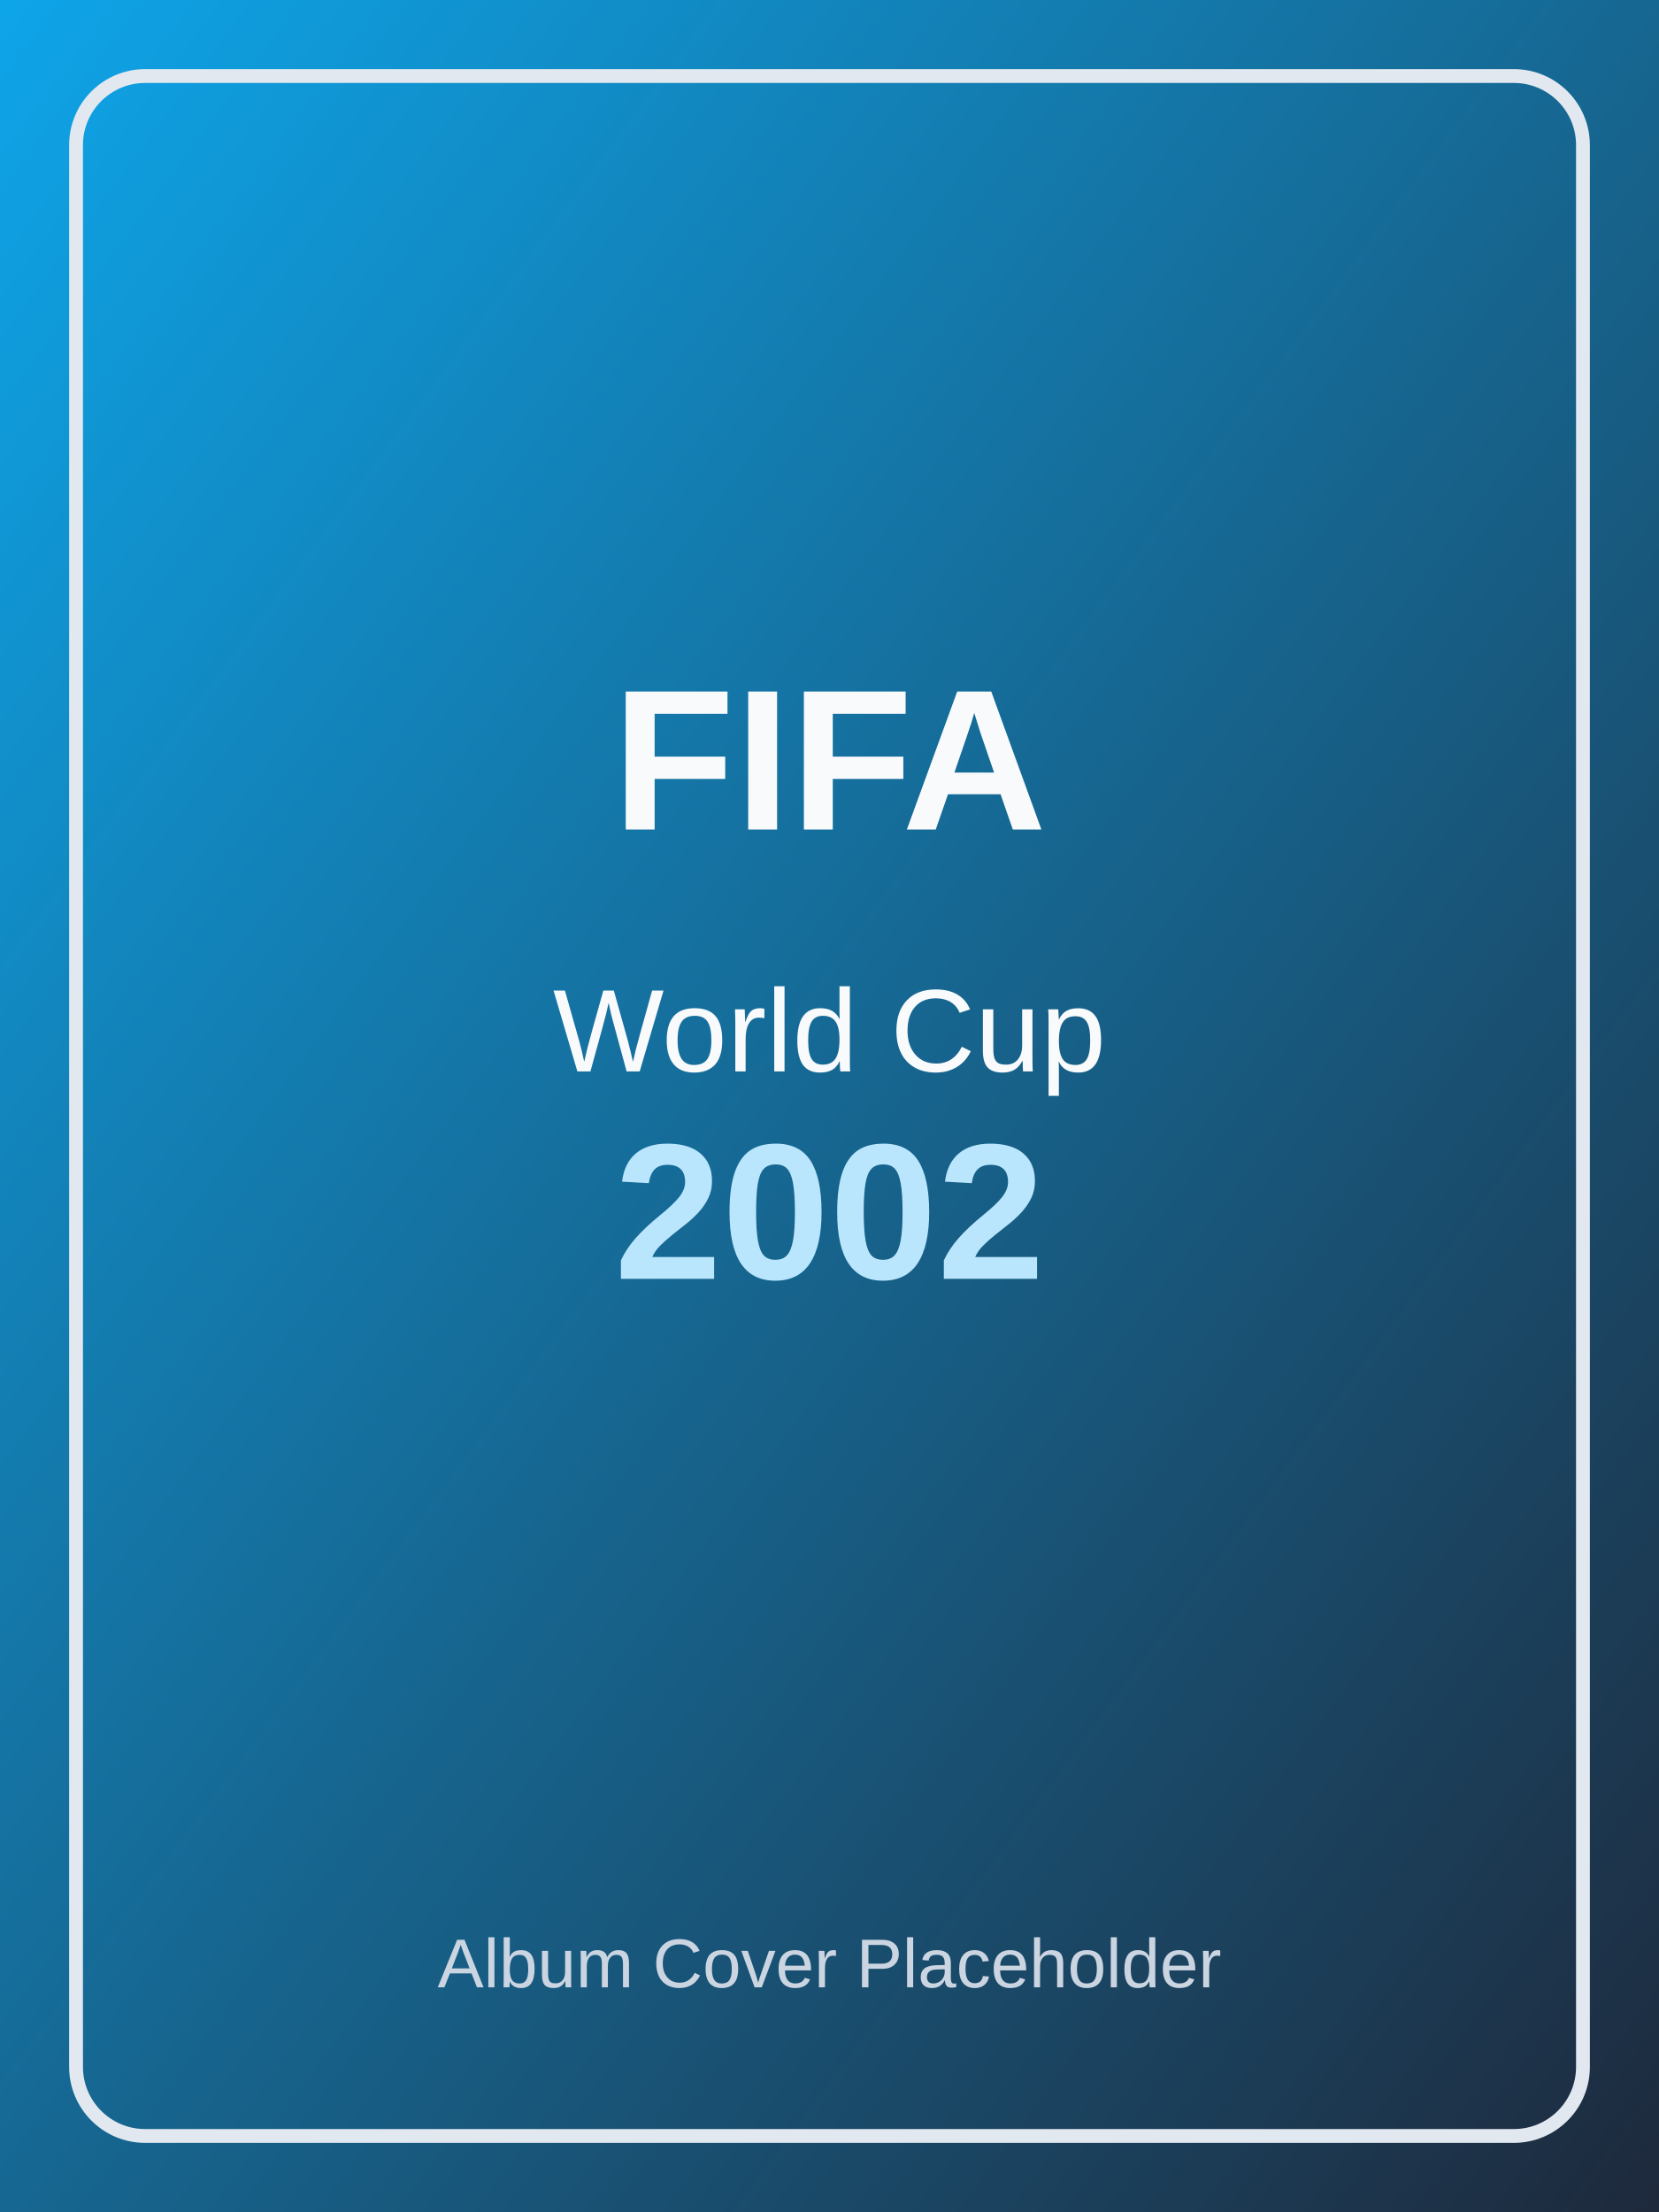
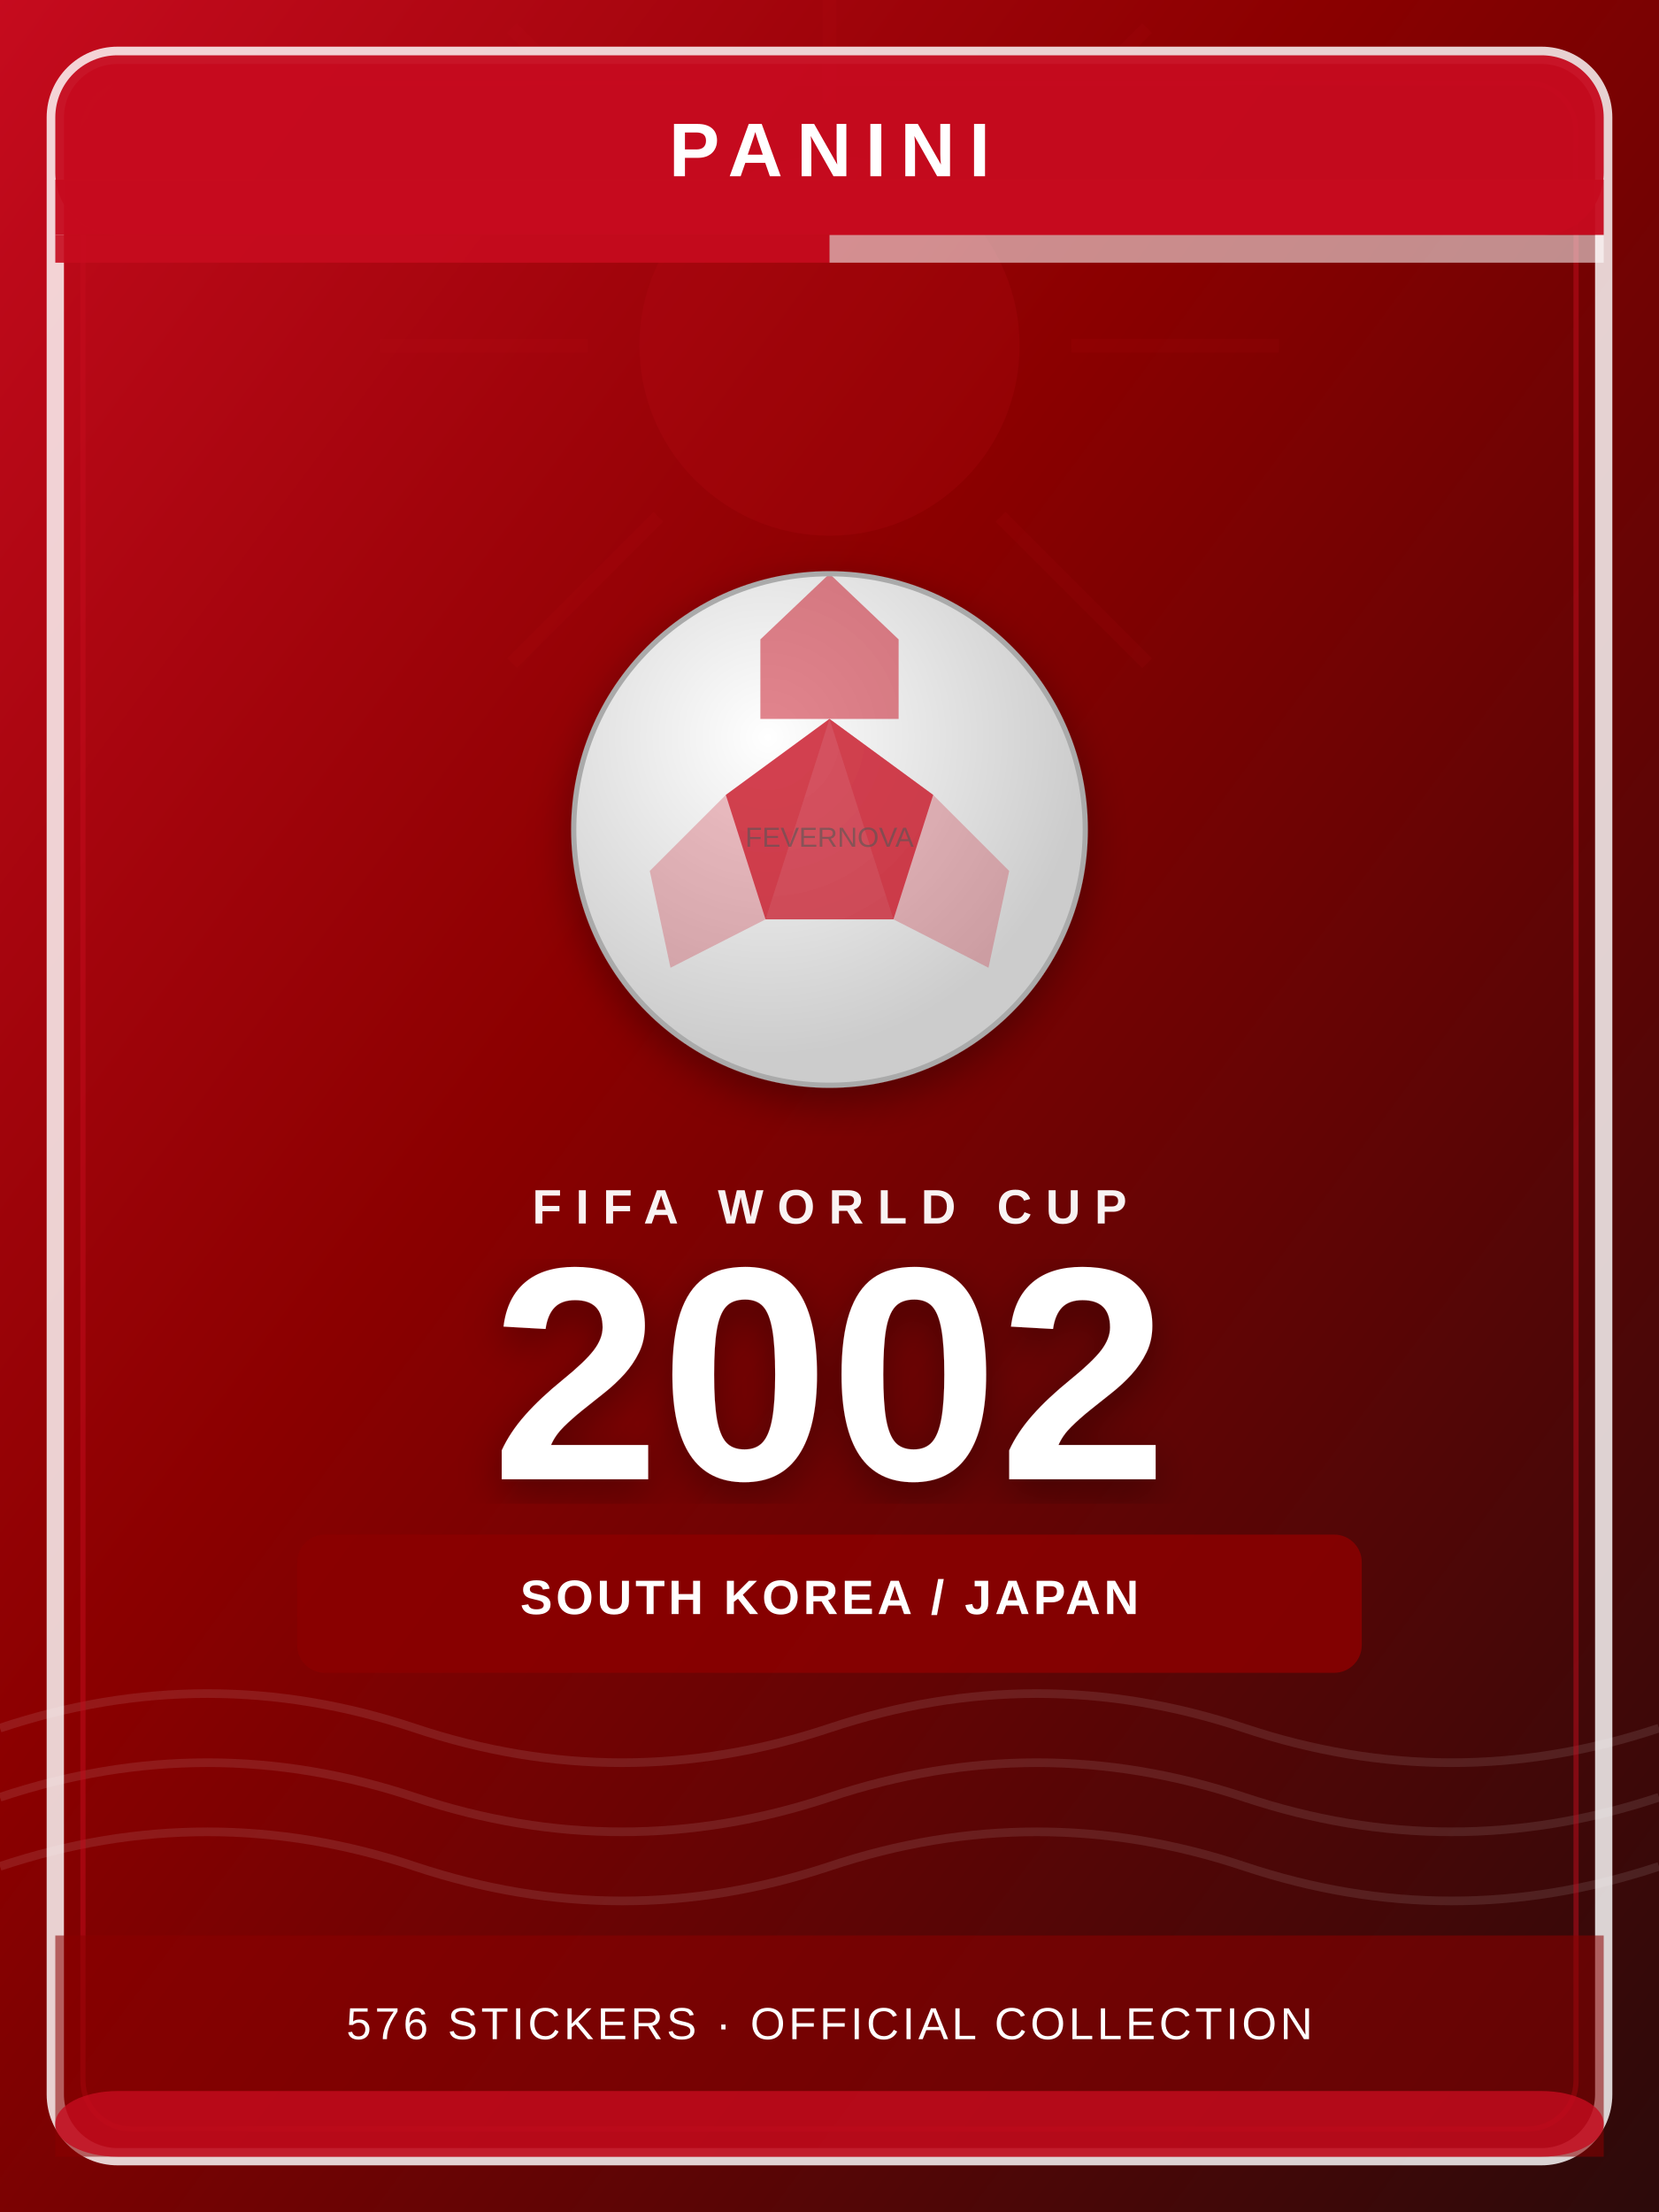
<svg xmlns="http://www.w3.org/2000/svg" width="480" height="640" viewBox="0 0 480 640">
  <defs>
-     <linearGradient id="bg" x1="0" y1="0" x2="1" y2="1">
-       <stop offset="0%" stop-color="#0ea5e9" />
-       <stop offset="100%" stop-color="#1e293b" />
+     <linearGradient id="bg02" x1="0" y1="0" x2="1" y2="1">
+       <stop offset="0%" stop-color="#c60b1e" />
+       <stop offset="40%" stop-color="#8b0000" />
+       <stop offset="100%" stop-color="#2c0a0a" />
    </linearGradient>
+     <radialGradient id="ball02g" cx="38%" cy="32%" r="62%">
+       <stop offset="0%" stop-color="#ffffff" />
+       <stop offset="100%" stop-color="#cccccc" />
+     </radialGradient>
+     <filter id="sh02">
+       <feDropShadow dx="0" dy="4" stdDeviation="6" flood-color="#00000055" />
+     </filter>
  </defs>
-   <rect width="480" height="640" fill="url(#bg)" />
-   <rect x="22" y="22" width="436" height="596" rx="20" fill="none" stroke="#e2e8f0" stroke-width="4" />
-   <text x="240" y="240" text-anchor="middle" fill="#f8fafc" font-size="58" font-family="Arial, sans-serif" font-weight="700">FIFA</text>
-   <text x="240" y="310" text-anchor="middle" fill="#f8fafc" font-size="34" font-family="Arial, sans-serif">World Cup</text>
-   <text x="240" y="370" text-anchor="middle" fill="#bae6fd" font-size="56" font-family="Arial, sans-serif" font-weight="700">2002</text>
-   <text x="240" y="575" text-anchor="middle" fill="#cbd5e1" font-size="20" font-family="Arial, sans-serif">Album Cover Placeholder</text>
+   <rect width="480" height="640" fill="url(#bg02)" />
+   <g transform="translate(240,100)" opacity="0.15">
+     <circle r="55" fill="#c60b1e" />
+     <g stroke="#c60b1e" stroke-width="4" opacity="0.5">
+       <line x1="0" y1="-70" x2="0" y2="-130" />
+       <line x1="0" y1="70" x2="0" y2="130" />
+       <line x1="-70" y1="0" x2="-130" y2="0" />
+       <line x1="70" y1="0" x2="130" y2="0" />
+       <line x1="-49.5" y1="-49.5" x2="-91.9" y2="-91.9" />
+       <line x1="49.5" y1="-49.5" x2="91.9" y2="-91.9" />
+       <line x1="-49.5" y1="49.5" x2="-91.9" y2="91.9" />
+       <line x1="49.5" y1="49.5" x2="91.9" y2="91.9" />
+     </g>
+   </g>
+   <g opacity="0.1" fill="none" stroke="#ffffff" stroke-width="2.5">
+     <path d="M0,500 Q60,480 120,500 Q180,520 240,500 Q300,480 360,500 Q420,520 480,500" />
+     <path d="M0,520 Q60,500 120,520 Q180,540 240,520 Q300,500 360,520 Q420,540 480,520" />
+     <path d="M0,540 Q60,520 120,540 Q180,560 240,540 Q300,520 360,540 Q420,560 480,540" />
+   </g>
+   <rect x="16" y="16" width="448" height="608" rx="18" fill="none" stroke="#ffffff" stroke-width="5" opacity="0.82" />
+   <rect x="24" y="24" width="432" height="592" rx="14" fill="none" stroke="#c60b1e" stroke-width="1.5" opacity="0.5" />
+   <rect x="16" y="16" width="448" height="52" rx="18" fill="#c60b1e" opacity="0.95" />
+   <rect x="16" y="52" width="448" height="16" fill="#c60b1e" opacity="0.95" />
+   <text x="240" y="51" text-anchor="middle" fill="#ffffff" font-size="22" font-family="Arial Black, Arial, sans-serif" font-weight="900" letter-spacing="4">PANINI</text>
+   <rect x="16" y="68" width="224" height="8" fill="#c60b1e" opacity="0.9" />
+   <rect x="240" y="68" width="224" height="8" fill="#ffffff" opacity="0.55" />
+   <g transform="translate(240,240)" filter="url(#sh02)">
+     <circle r="74" fill="url(#ball02g)" />
+     <polygon points="0,-32 30,-10 18.5,26 -18.5,26 -30,-10" fill="#c60b1e" opacity="0.7" />
+     <polygon points="0,-74 20,-55 20,-32 0,-32 -20,-32 -20,-55" fill="#c60b1e" opacity="0.5" />
+     <polygon points="0,-32 30,-10 52,12 46,40 18.5,26" fill="#c60b1e" opacity="0.25" />
+     <polygon points="0,-32 -30,-10 -52,12 -46,40 -18.5,26" fill="#c60b1e" opacity="0.25" />
+     <text x="0" y="5" text-anchor="middle" fill="#555" font-size="8" font-family="Arial, sans-serif" opacity="0.6">FEVERNOVA</text>
+     <circle r="74" fill="none" stroke="#aaa" stroke-width="1.5" />
+   </g>
+   <text x="240" y="354" text-anchor="middle" fill="#ffffff" font-size="14" font-family="Arial, sans-serif" font-weight="700" letter-spacing="4" opacity="0.95">FIFA WORLD CUP</text>
+   <text x="240" y="428" text-anchor="middle" fill="#ffffff" font-size="88" font-family="Arial Black, Arial, sans-serif" font-weight="900" filter="url(#sh02)">2002</text>
+   <rect x="86" y="444" width="308" height="40" rx="8" fill="#8b0000" opacity="0.85" />
+   <text x="240" y="467" text-anchor="middle" fill="#ffffff" font-size="14" font-family="Arial, sans-serif" font-weight="700" letter-spacing="1">SOUTH KOREA / JAPAN</text>
+   <rect x="16" y="560" width="448" height="64" rx="0" fill="#8b0000" opacity="0.55" />
+   <rect x="16" y="605" width="448" height="19" rx="18" fill="#c60b1e" opacity="0.8" />
+   <text x="240" y="590" text-anchor="middle" fill="#ffffff" font-size="13" font-family="Arial, sans-serif" letter-spacing="1">576 STICKERS · OFFICIAL COLLECTION</text>
</svg>
